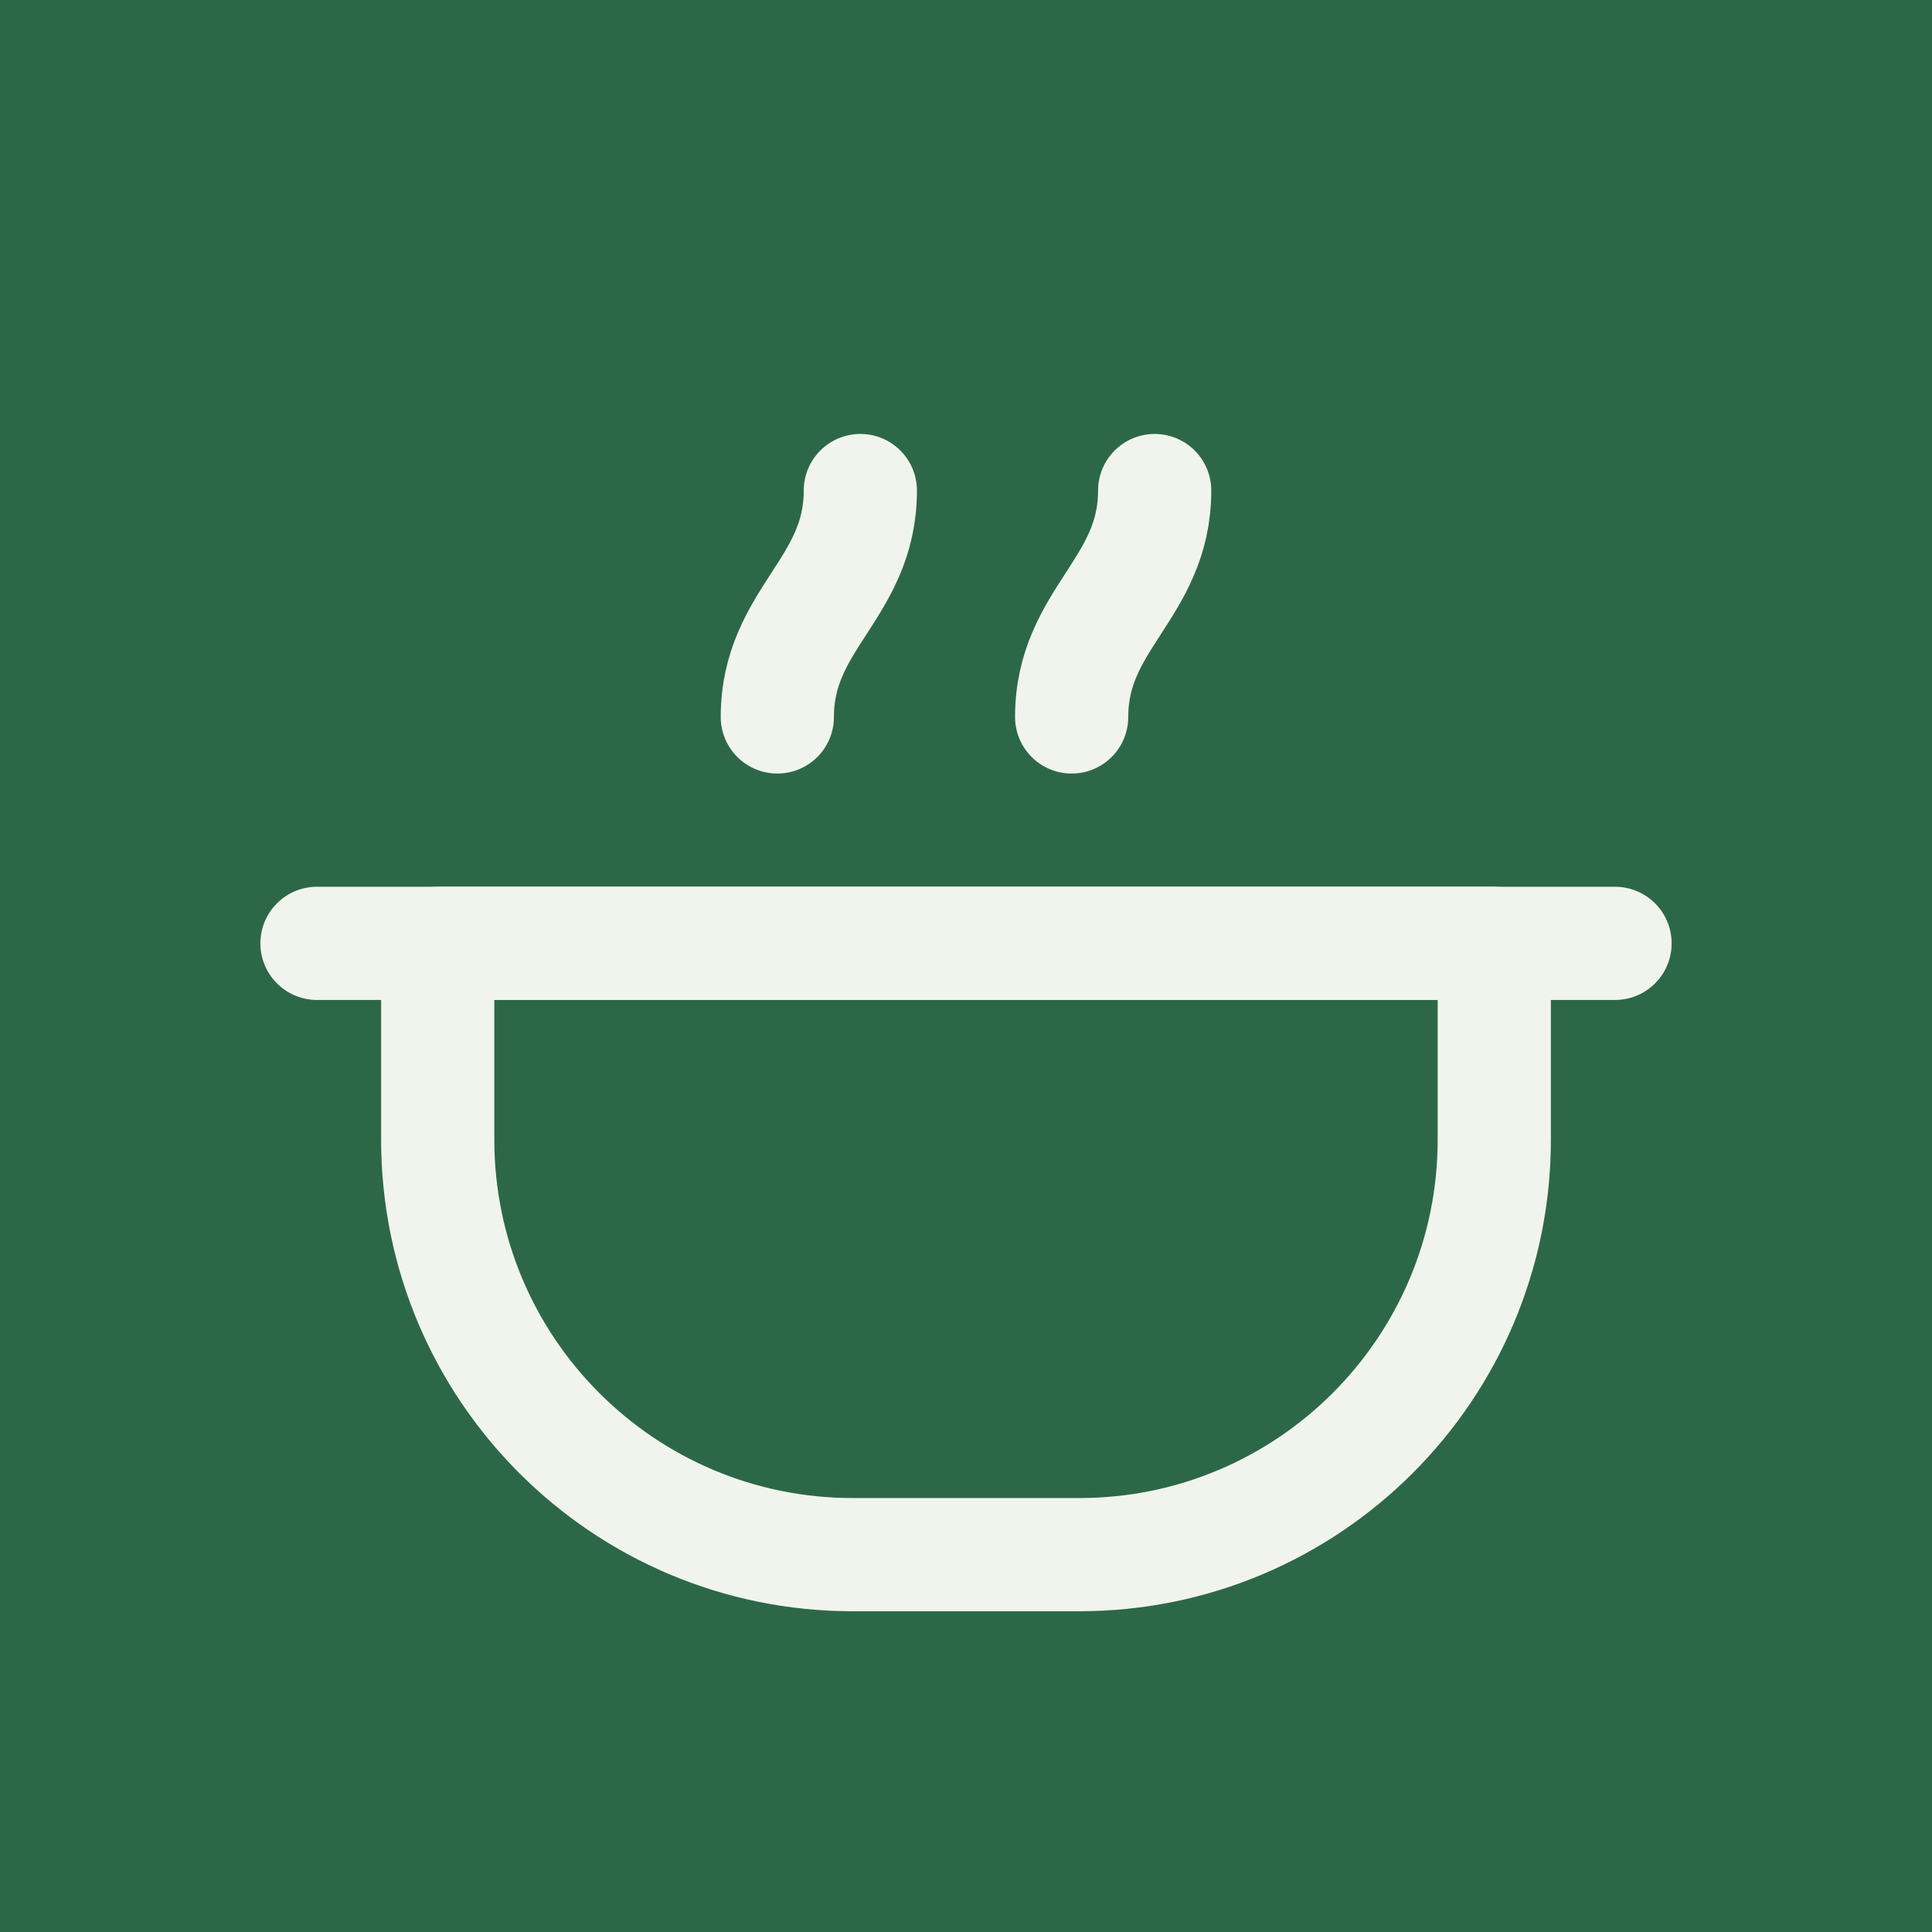
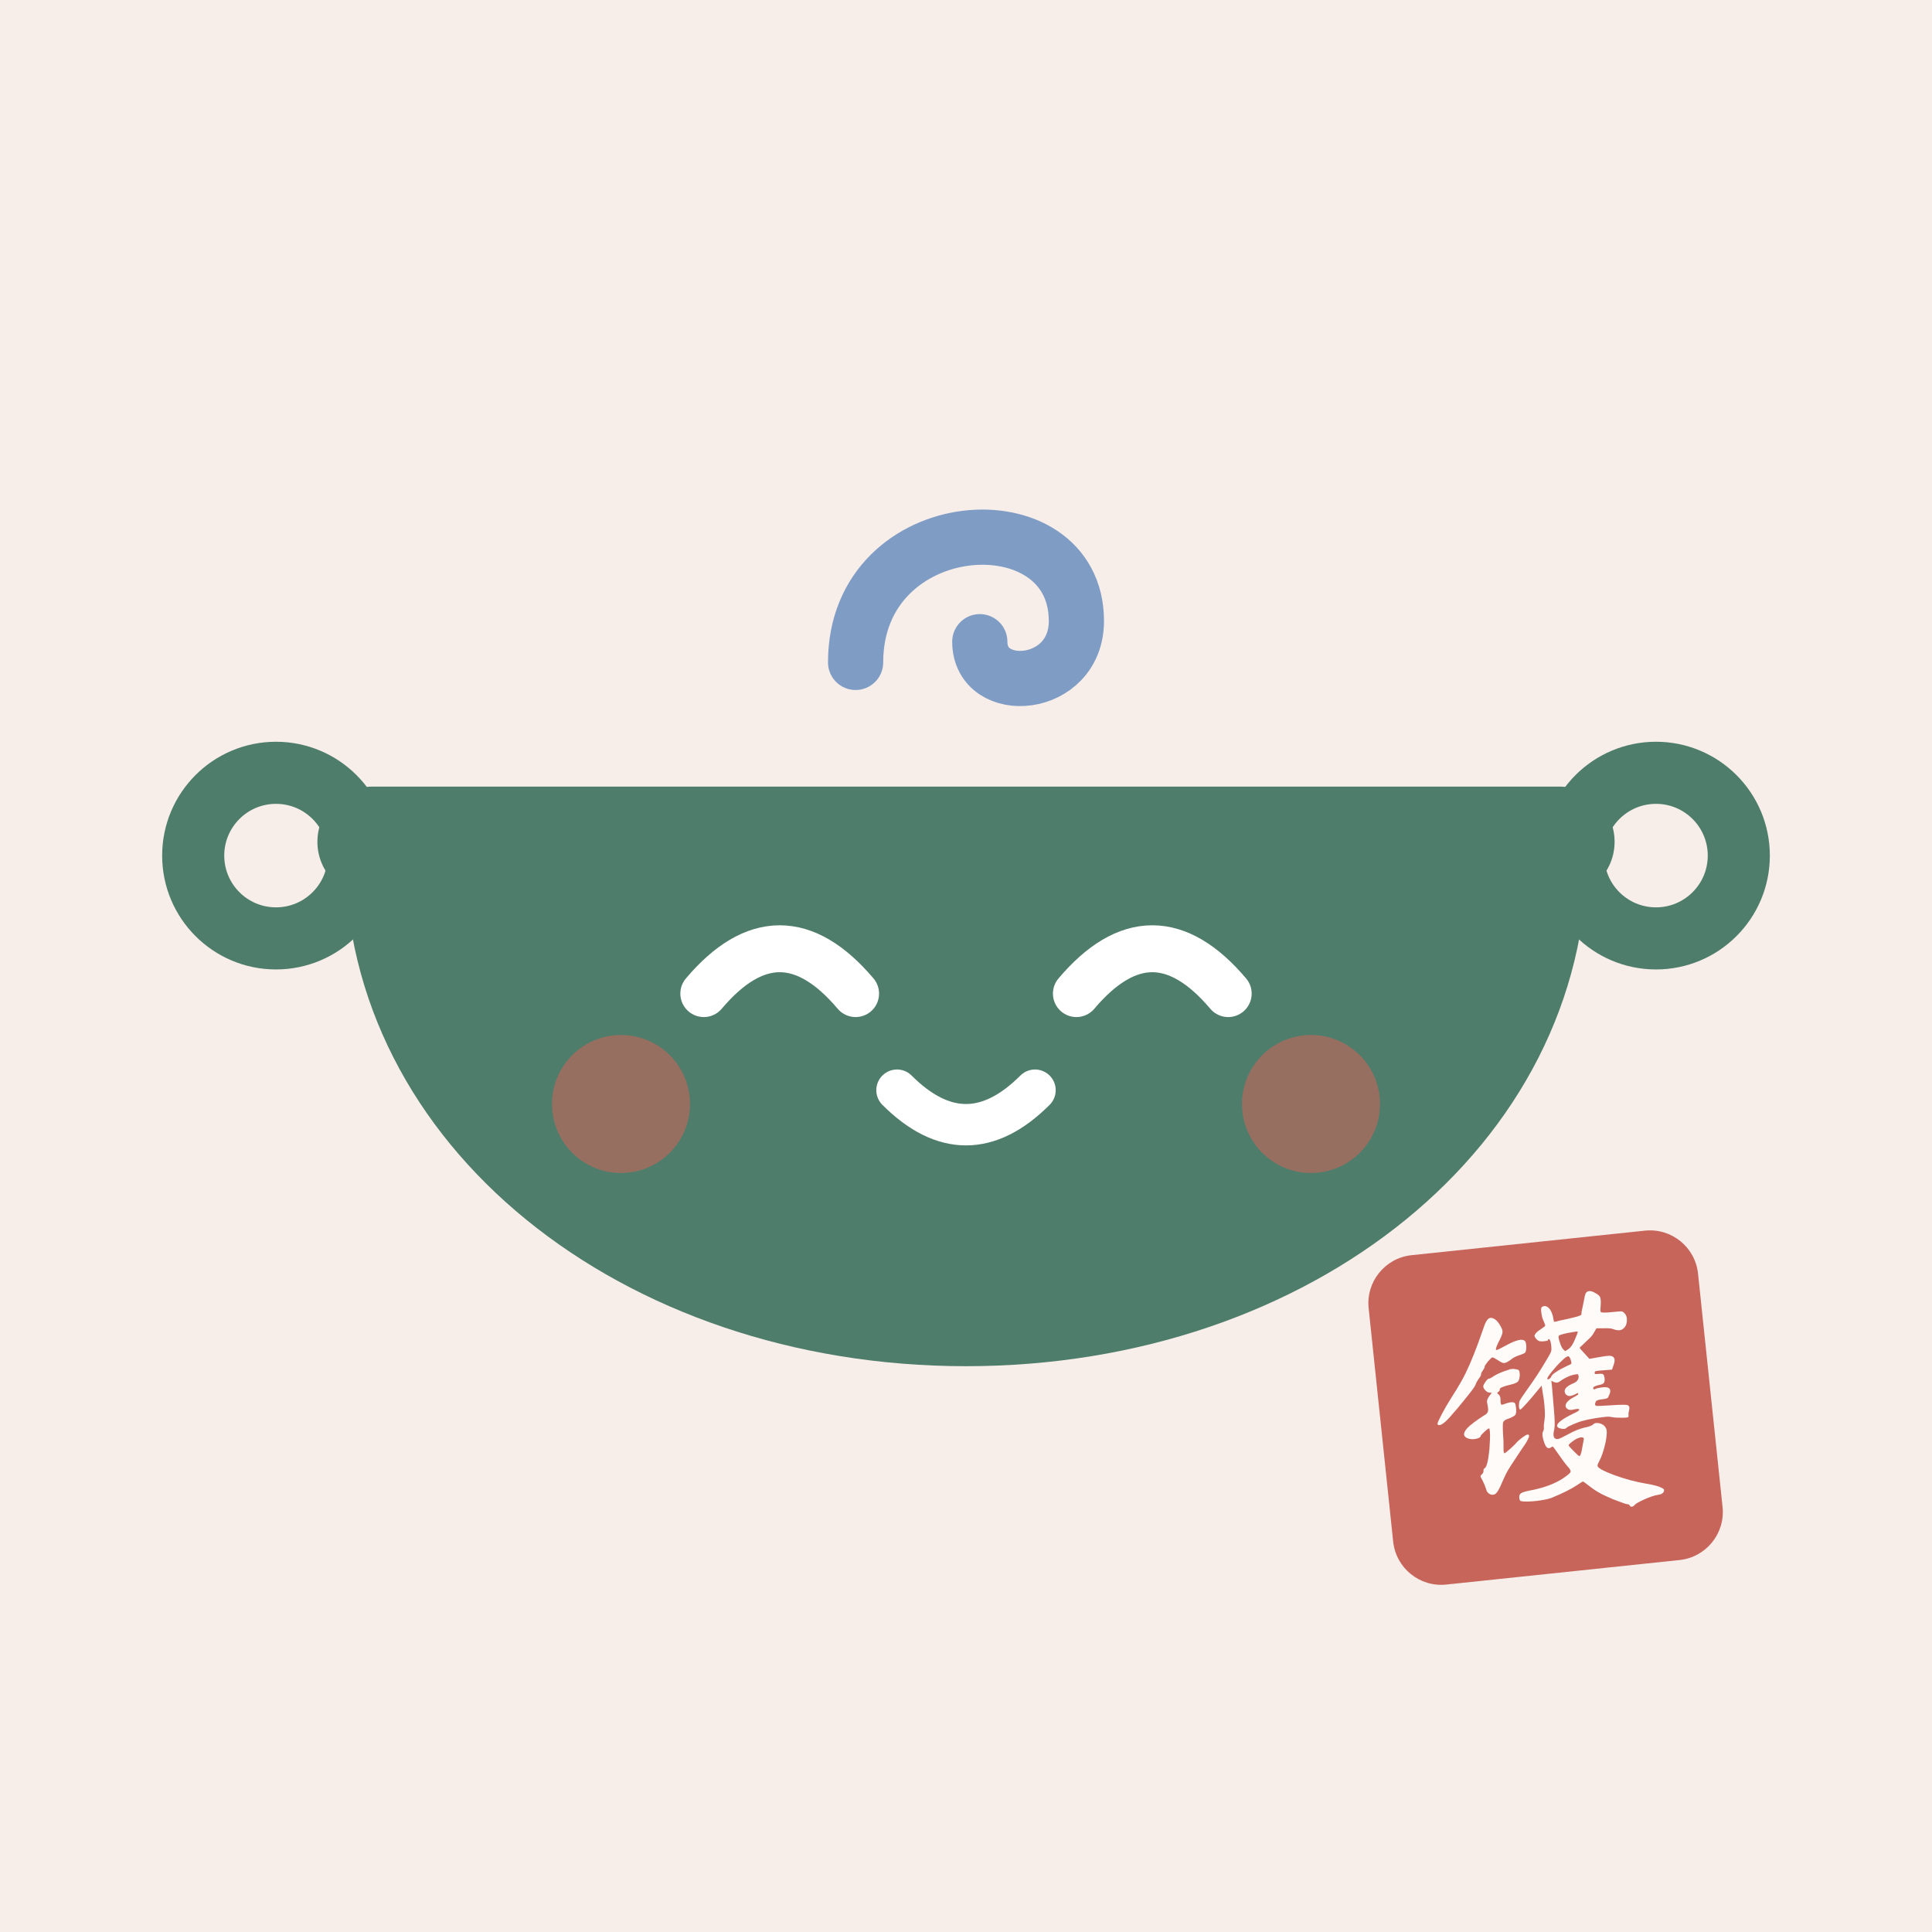
- <svg xmlns="http://www.w3.org/2000/svg" viewBox="0 0 512 512">
-   <rect width="512" height="512" fill="#2C6848" />
-   <g fill="none" stroke="#F1F4EC" stroke-width="30" stroke-linecap="round" stroke-linejoin="round">
-     <path d="M116 250h280v52a110 110 0 0 1-110 110h-60a110 110 0 0 1-110-110z" />
-     <path d="M84 250h344" />
-     <path d="M206 190c0-26 22-34 22-60M284 190c0-26 22-34 22-60" />
+ <svg xmlns="http://www.w3.org/2000/svg" viewBox="-10 -2 140 140" aria-hidden="true">
+   <rect x="-10" y="-2" width="140" height="140" fill="#F7EEEA" />
+   <path stroke="#7F9CC4" fill="none" d="M52 46c0-11 16-12 16-3 0 5-7 5.5-7 1.5" stroke-width="4" stroke-linecap="round" stroke-linejoin="round" />
+   <circle stroke="#4F7D6B" fill="none" cx="10" cy="60" r="6" stroke-width="4.5" />
+   <circle stroke="#4F7D6B" fill="none" cx="110" cy="60" r="6" stroke-width="4.5" />
+   <path fill="#4F7D6B" d="M15 60h90c0 21-20 37-45 37S15 81 15 60z" />
+   <rect fill="#4F7D6B" x="13" y="55" width="94" height="8" rx="4" />
+   <circle fill="#C7655A" opacity=".6" cx="35" cy="78" r="5" />
+   <circle fill="#C7655A" opacity=".6" cx="85" cy="78" r="5" />
+   <path stroke="#FFFFFF" fill="none" d="M41 70q5.5-6.5 11 0M68 70q5.5-6.5 11 0" stroke-width="3.4" stroke-linecap="round" />
+   <path stroke="#FFFFFF" fill="none" d="M55 77q5 5 10 0" stroke-width="3" stroke-linecap="round" />
+   <g transform="rotate(-6 102 100)">
+     <rect fill="#C7655A" x="90" y="88" width="24" height="24" rx="3.5" />
+     <path fill="#FFFBF8" transform="translate(93.4 90.8) scale(.172)" d="M36.2 36Q37 35.7 38.4 35.9Q39.8 36.2 40.3 36.5Q40.8 37 40.6 38.8Q40.3 40.7 39.5 41.4Q38.8 42 36.5 42.3Q31.6 42.9 31.6 43.8Q31.6 44.5 30.9 44.8Q30.4 45.1 30.4 45.3Q30.4 45.5 31 46Q31.7 46.9 31.4 48.7Q31.3 50.1 31.6 50.3Q31.8 50.5 33.7 50Q35.4 49.6 36.5 49.8Q37.2 50 37.4 50.4Q37.6 50.8 37.6 52.5Q37.6 54.5 37 55.2Q36.3 55.9 33.9 56.5Q32 56.9 31.6 57.7Q31.2 58.5 31 62.9Q30.9 66.3 30.6 68.5Q30.3 70.8 30.8 70.8Q31.1 70.8 33.5 69.1Q35.8 67.4 36.7 66.5Q37.6 65.8 39.1 64.9Q40.6 64 41.2 64Q42.6 64 41 66.3Q40.2 67.6 37.7 70.4Q32 77.2 30.7 79.2Q29.5 81.1 28.6 82.7Q26.2 87.2 24.8 87.6Q23.6 87.9 22.7 87.2Q21.7 86.5 21.5 85.1Q21.2 83.5 20.4 81.3Q19.7 79.8 19.7 79.4Q19.7 79.1 20.4 78.6Q21.2 78 21.2 77.2Q21.2 76.5 21.8 76.2Q23.1 75.7 24.6 68.6Q25 66.4 25.3 64.3Q25.6 62.2 25.6 61Q25.6 59.8 25.4 59.7Q24.9 59.7 23.2 61Q21.6 62.2 21.5 62.6Q21.3 63.3 19.5 63.5Q17.6 63.7 16.1 63Q11.5 60.6 21.5 55.3Q22.4 54.8 23.6 54.2Q25.3 53.5 25.6 52.7Q26 51.9 25.8 49.9Q25.6 48.5 25.8 48Q25.9 47.4 26.8 46.3L28.1 44.9L27 44.7Q26.2 44.5 25.5 43.6Q24.8 42.7 24.8 41.9Q24.8 41.4 25.9 40.1Q26.9 38.9 27.4 38.9Q28.1 38.9 29.9 37.9Q32.2 36.8 36.2 36ZM27.4 17.6Q28.4 15.3 29.3 14.3Q30.2 13.3 31.2 13.5Q33.4 14 34.9 17.8Q35.5 19.2 35.2 20.3Q34.9 21.4 32.9 24.4Q31.2 27.2 32 27.2Q32.6 27.2 36.4 25.6Q42.9 22.9 44.3 24.7Q44.7 25.3 44.6 27.1Q44.4 28.9 43.9 29.5Q43.6 29.9 41.2 30.4Q38.9 30.9 37.5 31.9Q35.6 33 34.7 33Q33.8 33 32.2 31.6Q30.3 30.1 29.9 30.1Q29.5 30.1 27.9 31.6Q26.3 33.2 26.3 33.6Q26.3 34 25.4 35.1Q24.4 36.2 24.4 36.8Q24.4 37.3 23.2 38.5Q22.1 39.8 21.6 40.9Q21.3 41.7 17.2 45.8Q13.1 50 9.3 53.4Q5.5 56.8 4.2 56Q4 55.9 4 55.5Q4 55 6.2 51.7Q8.4 48.4 11.1 45Q15.9 39 18.1 35.4Q22.1 29 27.4 17.6ZM72.3 6.9Q73.7 6 75.9 7.7Q77.4 8.7 77.7 9.6Q78 10.6 77.6 13Q77.1 15.3 77.3 15.8Q77.5 16.4 82.1 16.4Q85.2 16.4 86 16.5Q86.7 16.7 87.2 17.4Q88.2 18.6 87.9 20.6Q87.6 22.7 86.3 23.6Q84.7 25.1 81.6 23.5Q80.6 23 77.7 22.8L74.8 22.5L73.7 24Q72.7 25.5 71.3 26.5Q70 27.5 69.1 28.2Q68.1 29 67.4 29.5Q66.8 29.8 67 30.2Q67.3 30.7 68.6 32.4L70.5 35L74.6 34.7Q78.7 34.4 79.6 34.7Q82 35.4 80.3 38.8L79.5 40.5L75.8 40.4Q73.4 40.3 72.8 40.4Q72.1 40.5 72.1 41Q72 41.5 72.3 41.6Q72.6 41.7 73.7 41.7Q75.2 41.7 75.6 42.1Q76 42.5 76 44Q76 45.2 75.4 45.8Q74.8 46.3 73.1 46.4Q70.9 46.7 70.8 47.4Q70.7 47.8 71 47.9Q71.2 48.1 71.8 47.8Q73 47.5 74.9 47.5Q77.1 47.5 77.7 48.5Q78.2 49.6 76.9 51.5Q76.6 52.2 76.1 52.3Q75.5 52.5 74 52.5Q71.6 52.5 71.3 53.2Q70.4 54.6 71.4 55Q72.2 55.2 77.4 55.4Q83.1 55.6 84.3 56Q85.5 56.5 84.9 58.2Q84.4 59.5 84.4 60.5Q84.4 61.1 84 61.2Q83.6 61.3 81.5 61.1Q78.6 60.8 77.4 60.4Q76.2 60 74.8 60Q69 60 64.9 60.7Q63.3 60.9 60.8 61.7Q58.2 62.5 57.9 62.9Q57.2 63.5 55.6 63Q54 62.5 54 61.7Q54 59.9 61.4 57.2Q64.2 56.3 64 55.7Q63.8 55.3 62 55.5Q59.9 55.8 59.2 55.1Q57.9 54 58.8 52.7Q59.6 51.4 62.4 50.3Q64.5 49.5 64.3 49.1Q64.1 48.7 64 48.8Q60.9 50.2 59.7 49.4Q58.7 48.8 58.7 47.6Q58.7 45.7 62.8 44.5Q65.2 43.7 65.2 41.8Q65.2 41 64.9 40.9Q64.6 40.8 62.9 41Q60.8 41.3 58.3 42.5Q56.6 43.5 56.1 43.5Q55.6 43.6 54.7 43.2L53.6 42.5V45.2L53.4 54.5Q53.3 61.1 52.7 62.9Q51.1 67.2 53.8 67.2Q54.6 67.2 58.4 65.6Q62.2 64 65.3 63.6Q68.5 63.3 69.2 62.6Q70.2 61.8 72.1 62.5Q73.9 63.3 74.4 64.8Q75 66.3 73.5 71Q71.9 75.7 70 78.5Q69.2 79.6 69.2 80.2Q69.2 81.5 75.8 84.8Q82.4 88 88.5 89.7Q91.5 90.5 93.8 91.5Q96 92.6 96 93.1Q96 94.9 93.2 95Q91 95.1 87.3 96.3Q83.7 97.5 82.9 98.3Q82.4 98.8 81.8 98.8Q81.1 98.8 81 98.3Q80.7 97.7 80.2 97.6Q79.6 97.6 76.9 96.2Q74.1 94.9 71.5 93.3Q68 91.3 65.3 88.7Q62.6 86.1 62.4 86.1Q62.1 86.1 59.5 87.5Q55.6 89.5 48.4 91.6Q46.3 92.1 42.3 92.2Q38.3 92.2 36.4 91.8Q35.4 91.6 35.2 91.3Q35 91 35 90.1Q35 88.7 36.1 88.2Q37.2 87.7 41.3 87.4Q48.8 86.6 54 84Q57.2 82.3 57.6 81.6Q58 80.9 56.7 79.2Q55.3 77.2 53.4 73.7Q51.5 70.1 51.2 70.1Q51 70.1 50.5 70.4Q49.9 70.8 49.1 70.5Q48.2 70 47.7 67.2Q47.2 64.5 47.8 63.5Q48.4 62.7 48.4 61.7Q48.4 60.7 49.1 58.2Q49.7 55.8 49.6 50L49.3 44.1L44.6 48.7Q39.8 53.2 39.3 53.2Q39 53.2 38.9 52.5Q38.8 51.8 39 50.9Q39.1 50 39.5 49.4Q40.3 48.2 45 42.9Q48.4 39.1 53.2 32.6Q54.5 30.9 54.8 30.1Q55.1 29.4 55.1 27.6Q55 25.2 54.5 25Q54 24.8 54 25.3Q54 25.6 52.8 25.6Q51.6 25.7 50.4 25.4Q49.6 25.1 48.9 24Q48.5 23.2 48.5 23Q48.5 22.7 49 22.1Q49.7 21.3 51.5 20.4Q53.2 19.5 53.4 19.2Q53.6 19 53 17.2Q52.4 15.5 52.4 13.6Q52.3 11.7 52.8 11.2Q54.4 10.3 55.8 12Q57.1 13.8 57.2 17Q57.2 17.7 57.4 17.9Q57.5 18 58.1 17.9Q59 17.7 63.2 17.3Q67.3 16.8 68.2 16.5Q69.2 16.3 69.2 15.7Q69.2 14.9 69.8 13.4Q70.3 11.9 71 9.6Q71.6 7.3 72.3 6.9ZM62.3 29.9Q63.8 29 65.3 26.2Q66.8 23.5 66.8 23.2Q66.8 22.9 65.6 23Q59.4 23.3 58.7 24Q58.3 24.4 58.8 26.6Q59.2 28.8 59.9 29.8L60.7 30.7ZM62.7 35Q62.4 33 61.7 33Q60.9 32.9 58.7 34.7Q56.6 36.3 54.3 38.6Q52 40.9 52 41.4Q52 42.1 53 41.5Q53.4 41.3 53.7 40.8Q54.3 39.3 61 36.9Q62.5 36.5 62.7 36.2Q62.9 36 62.7 35ZM64.6 68.5Q64.7 68 64.5 67.8Q64.2 67.6 63.7 67.5Q63.2 67.5 62.4 67.7Q61.3 67.9 59.7 68.9Q58 69.9 58 70.3Q58 70.7 59.9 73Q61.7 75.3 62 75.3Q62.7 75.3 63.7 71.5Q64.4 69.1 64.6 68.5Z" />
  </g>
</svg>
